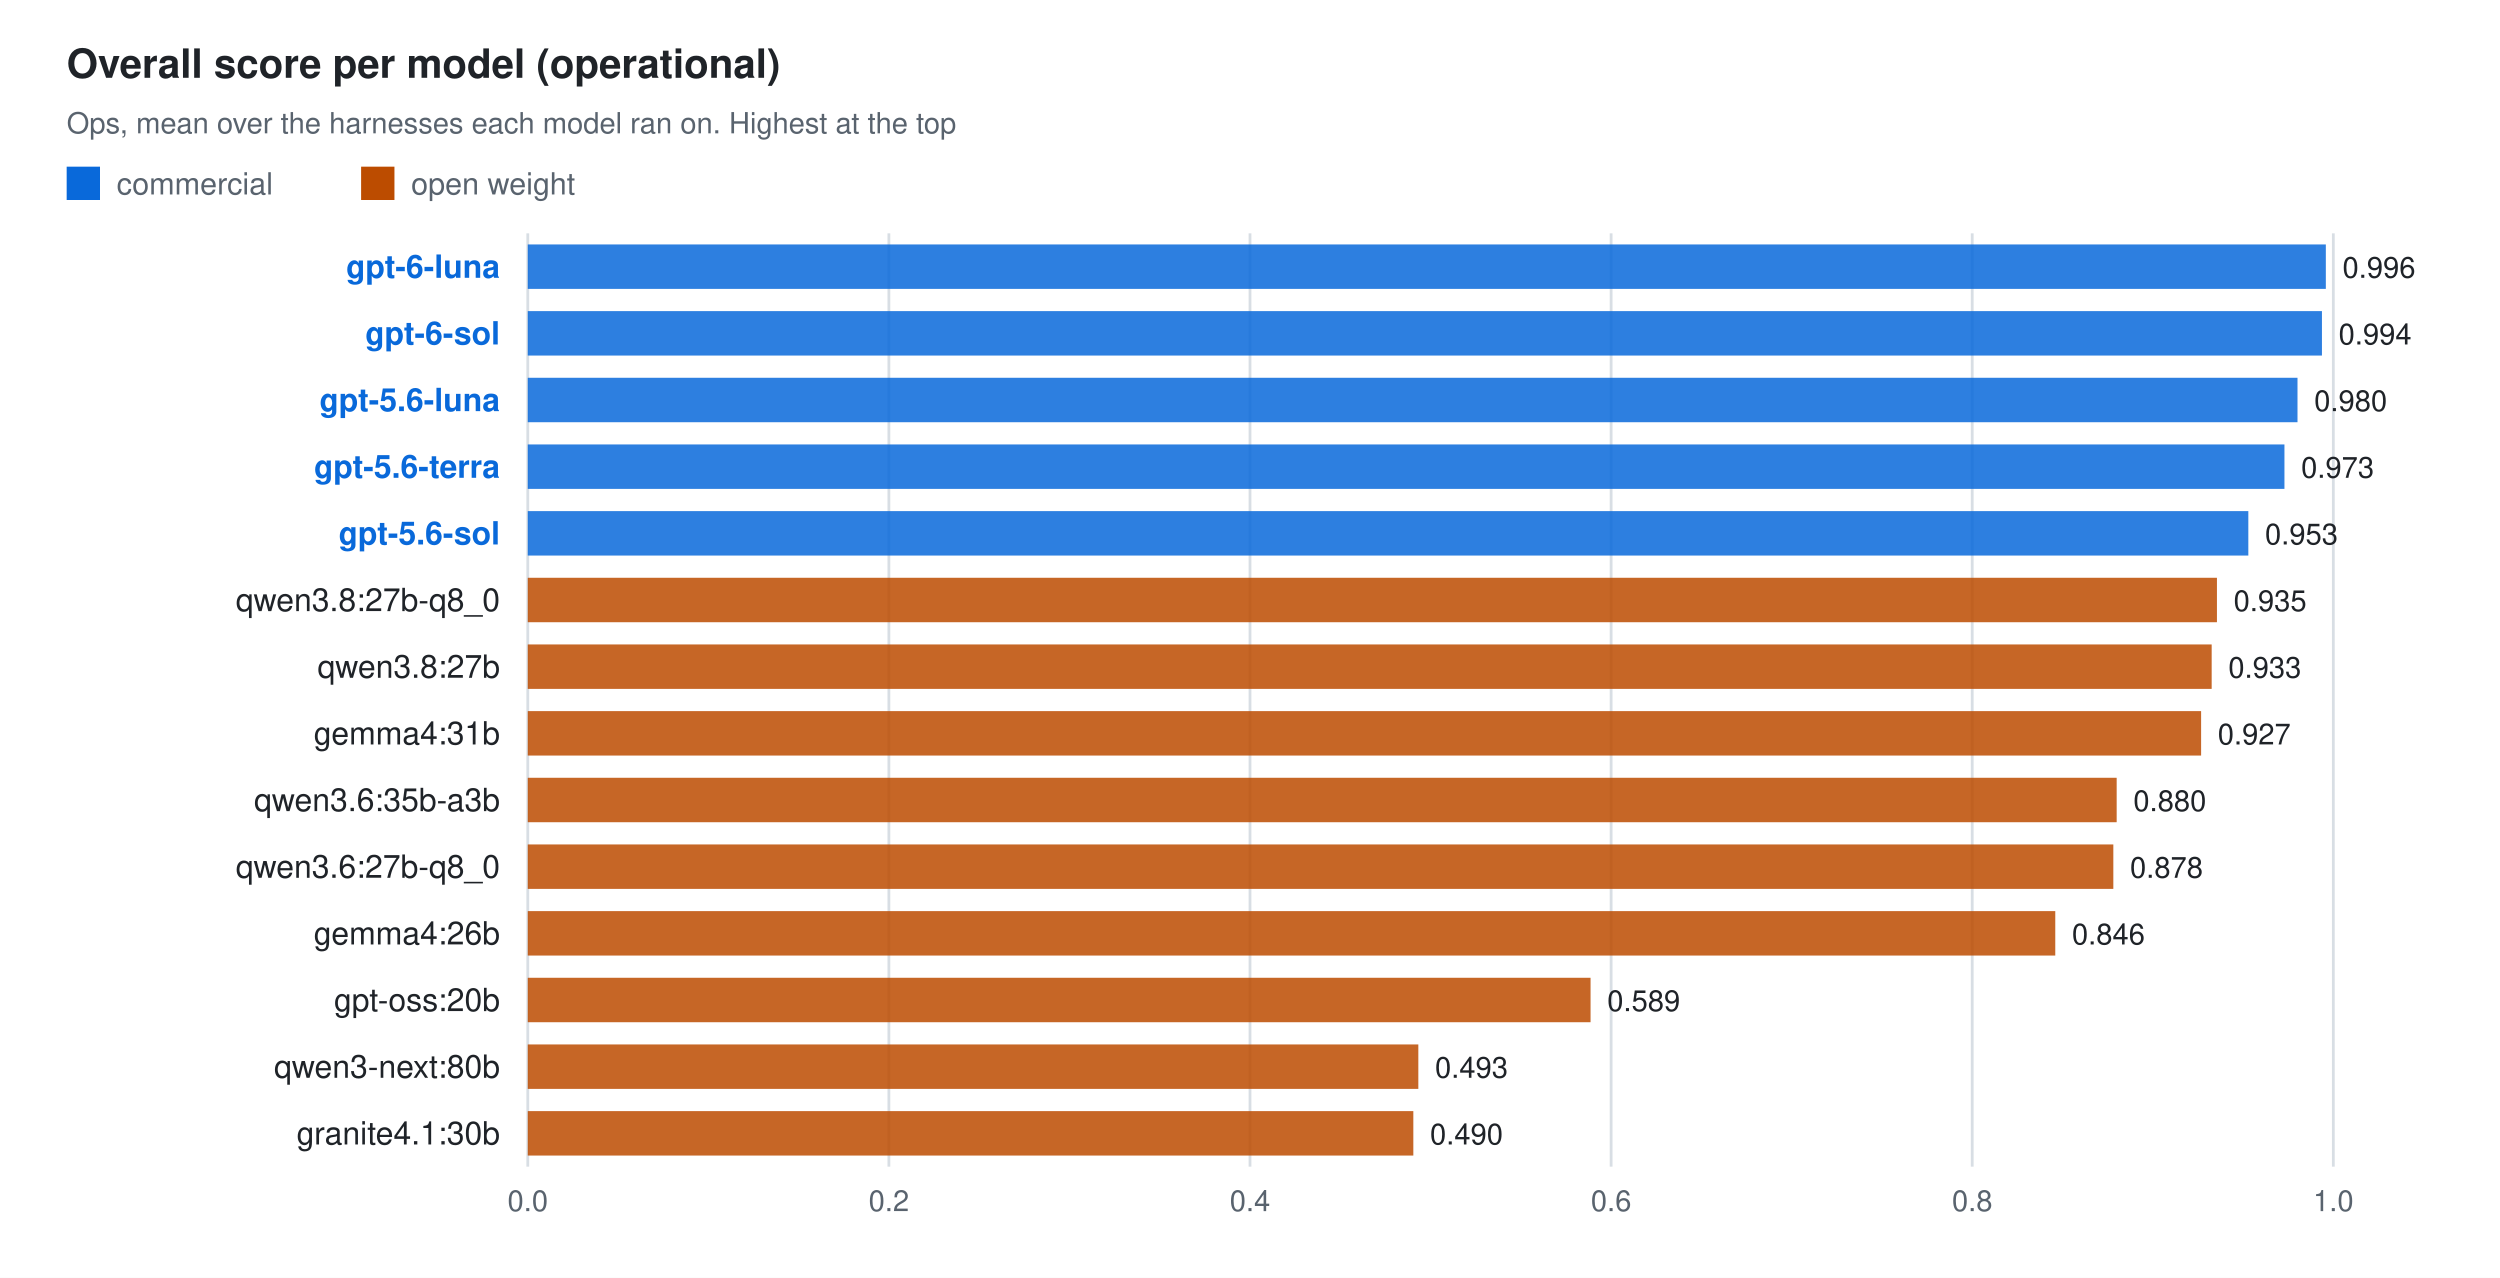
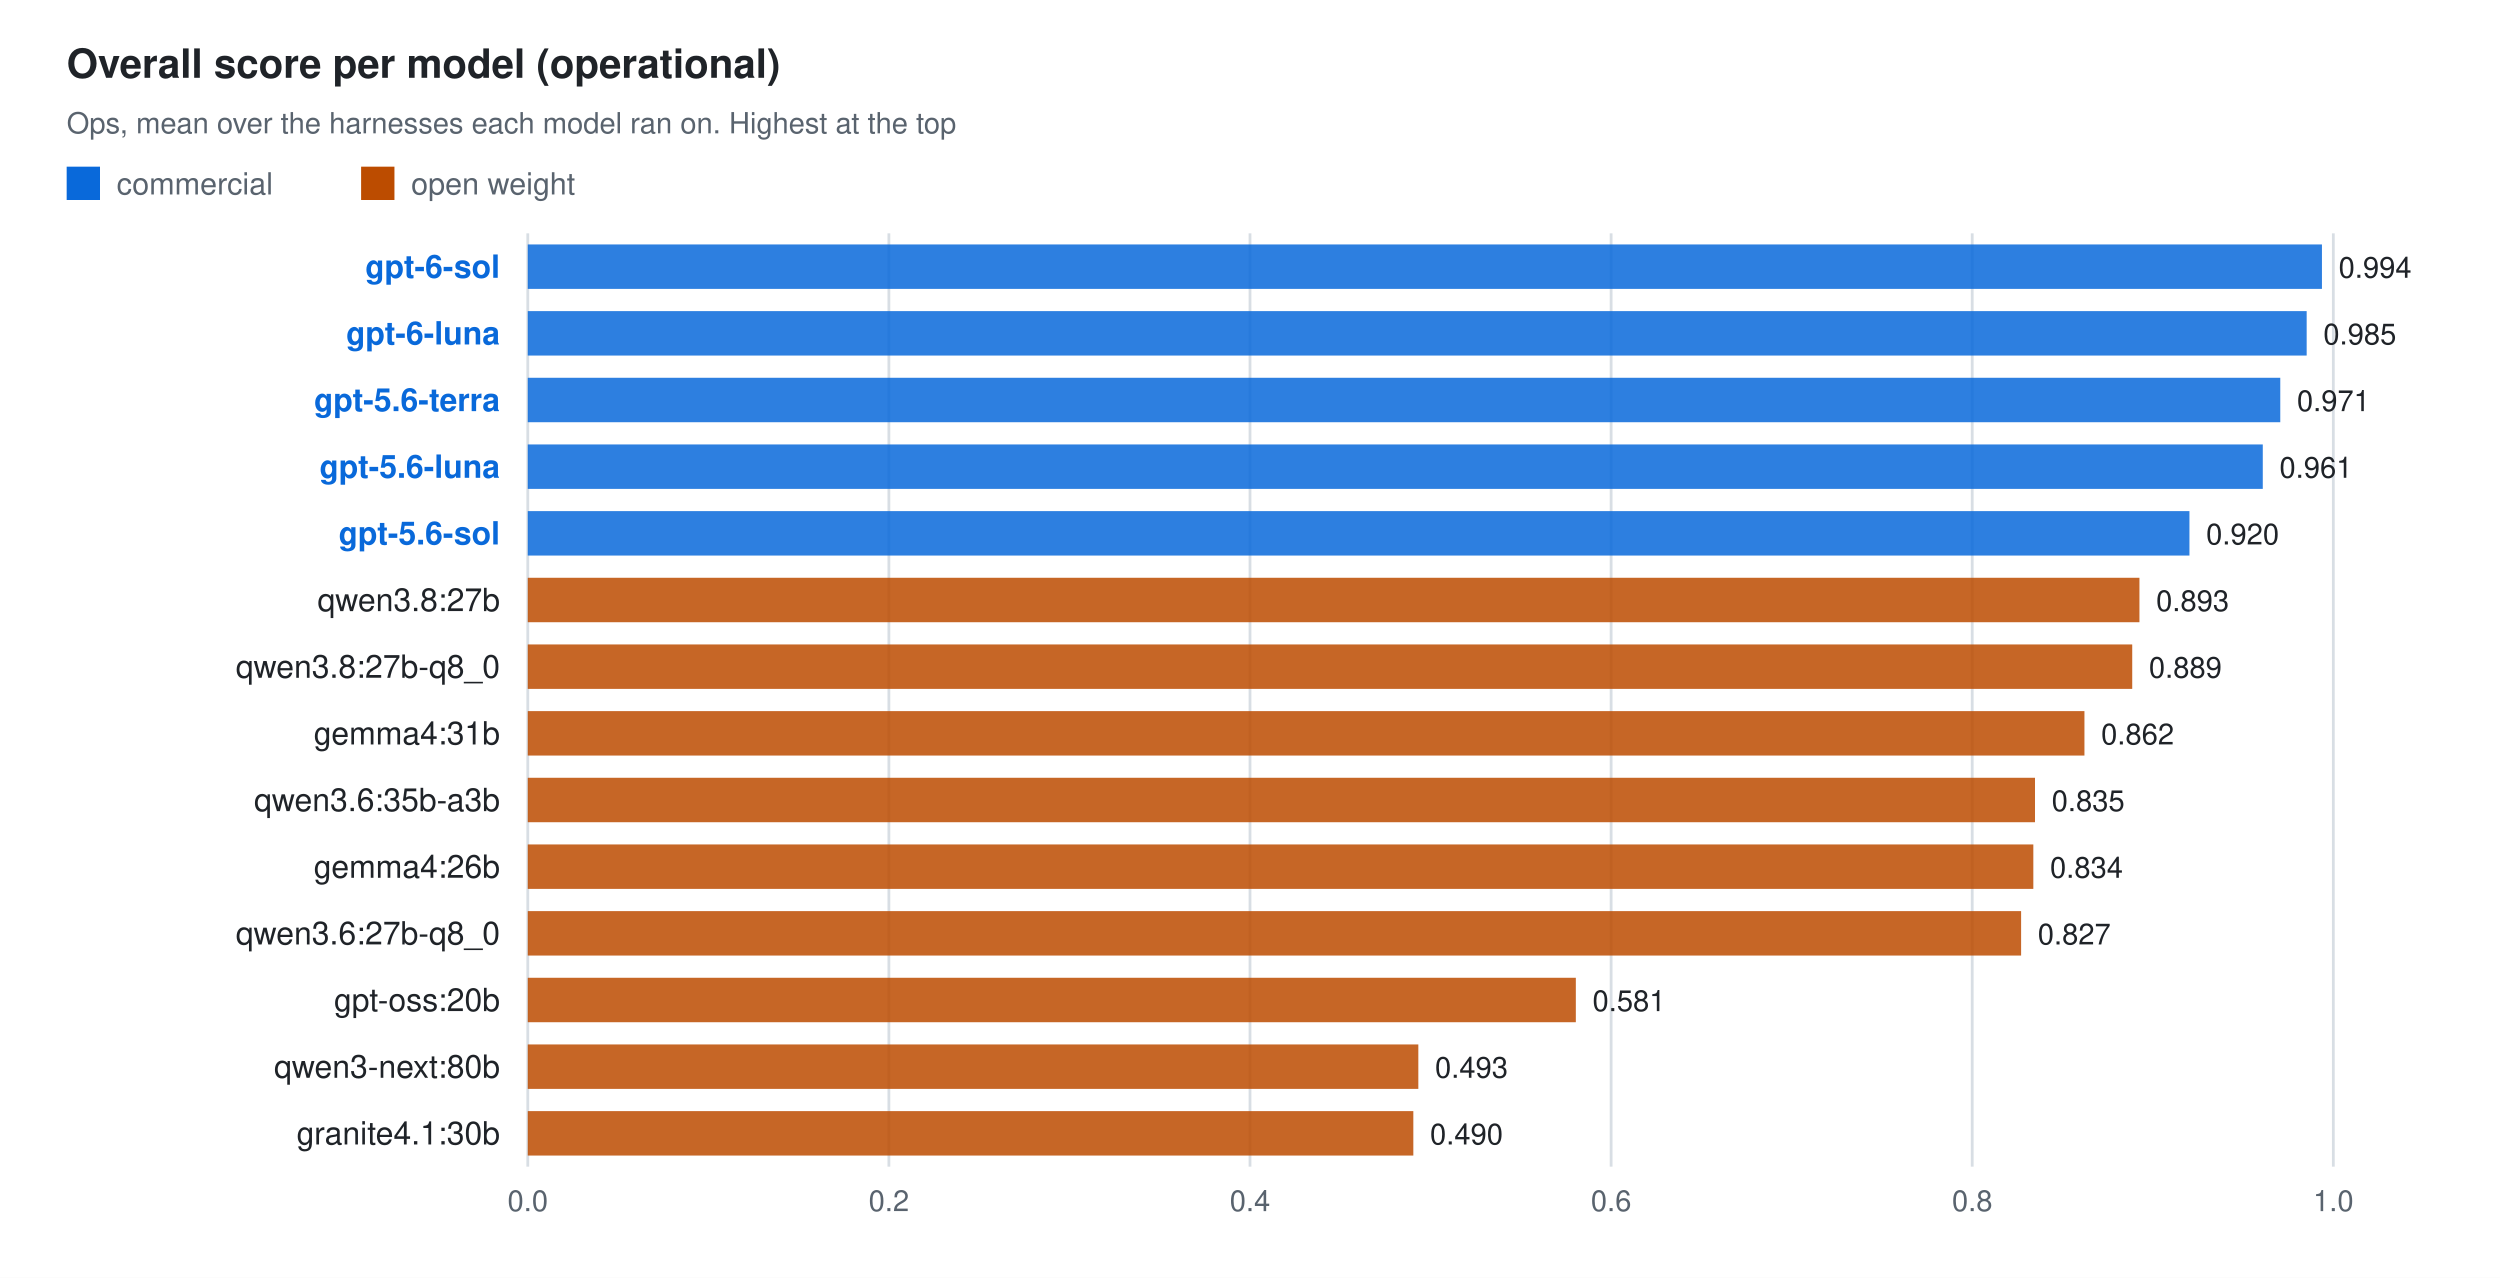
<svg xmlns="http://www.w3.org/2000/svg" width="900" height="460" viewBox="0 0 900 460" font-family="-apple-system, BlinkMacSystemFont, 'Segoe UI', 'Apple SD Gothic Neo', 'Malgun Gothic', 'Noto Sans KR', Helvetica, Arial, sans-serif" role="img" aria-label="Overall score per model (operational)">
  <rect width="900" height="460" fill="#ffffff" />
  <line x1="190.0" y1="84.0" x2="190.0" y2="420.0" stroke="#d8dee4" stroke-width="1" />
  <text x="190.0" y="436.0" font-size="10.5" fill="#59636e" text-anchor="middle" font-weight="normal">0.0</text>
  <line x1="320.0" y1="84.0" x2="320.0" y2="420.0" stroke="#d8dee4" stroke-width="1" />
  <text x="320.0" y="436.0" font-size="10.5" fill="#59636e" text-anchor="middle" font-weight="normal">0.2</text>
  <line x1="450.0" y1="84.0" x2="450.0" y2="420.0" stroke="#d8dee4" stroke-width="1" />
  <text x="450.0" y="436.0" font-size="10.5" fill="#59636e" text-anchor="middle" font-weight="normal">0.4</text>
  <line x1="580.0" y1="84.0" x2="580.0" y2="420.0" stroke="#d8dee4" stroke-width="1" />
  <text x="580.0" y="436.0" font-size="10.5" fill="#59636e" text-anchor="middle" font-weight="normal">0.6</text>
  <line x1="710.0" y1="84.0" x2="710.0" y2="420.0" stroke="#d8dee4" stroke-width="1" />
  <text x="710.0" y="436.0" font-size="10.5" fill="#59636e" text-anchor="middle" font-weight="normal">0.8</text>
  <line x1="840.0" y1="84.0" x2="840.0" y2="420.0" stroke="#d8dee4" stroke-width="1" />
  <text x="840.0" y="436.0" font-size="10.5" fill="#59636e" text-anchor="middle" font-weight="normal">1.0</text>
-   <text x="180.0" y="100.0" font-size="11.5" fill="#0969da" text-anchor="end" font-weight="600">gpt-6-luna</text>
-   <rect x="190.0" y="88.0" width="647.3" height="16.0" fill="#0969da" fill-opacity="0.85" />
-   <text x="843.3" y="100.0" font-size="10.5" fill="#1f2328" text-anchor="start" font-weight="normal">0.996</text>
-   <text x="180.0" y="124.0" font-size="11.5" fill="#0969da" text-anchor="end" font-weight="600">gpt-6-sol</text>
-   <rect x="190.0" y="112.0" width="645.9" height="16.0" fill="#0969da" fill-opacity="0.85" />
-   <text x="841.9" y="124.0" font-size="10.5" fill="#1f2328" text-anchor="start" font-weight="normal">0.994</text>
-   <text x="180.0" y="148.0" font-size="11.5" fill="#0969da" text-anchor="end" font-weight="600">gpt-5.6-luna</text>
-   <rect x="190.0" y="136.0" width="637.1" height="16.0" fill="#0969da" fill-opacity="0.85" />
-   <text x="833.1" y="148.0" font-size="10.5" fill="#1f2328" text-anchor="start" font-weight="normal">0.980</text>
-   <text x="180.0" y="172.0" font-size="11.5" fill="#0969da" text-anchor="end" font-weight="600">gpt-5.6-terra</text>
-   <rect x="190.0" y="160.0" width="632.4" height="16.0" fill="#0969da" fill-opacity="0.85" />
-   <text x="828.4" y="172.0" font-size="10.5" fill="#1f2328" text-anchor="start" font-weight="normal">0.973</text>
+   <text x="180.0" y="100.0" font-size="11.5" fill="#0969da" text-anchor="end" font-weight="600">gpt-6-sol</text>
+   <rect x="190.0" y="88.0" width="645.9" height="16.0" fill="#0969da" fill-opacity="0.85" />
+   <text x="841.9" y="100.0" font-size="10.5" fill="#1f2328" text-anchor="start" font-weight="normal">0.994</text>
+   <text x="180.0" y="124.0" font-size="11.5" fill="#0969da" text-anchor="end" font-weight="600">gpt-6-luna</text>
+   <rect x="190.0" y="112.0" width="640.4" height="16.0" fill="#0969da" fill-opacity="0.85" />
+   <text x="836.4" y="124.0" font-size="10.5" fill="#1f2328" text-anchor="start" font-weight="normal">0.985</text>
+   <text x="180.0" y="148.0" font-size="11.5" fill="#0969da" text-anchor="end" font-weight="600">gpt-5.6-terra</text>
+   <rect x="190.0" y="136.0" width="630.9" height="16.0" fill="#0969da" fill-opacity="0.85" />
+   <text x="826.9" y="148.0" font-size="10.5" fill="#1f2328" text-anchor="start" font-weight="normal">0.971</text>
+   <text x="180.0" y="172.0" font-size="11.5" fill="#0969da" text-anchor="end" font-weight="600">gpt-5.6-luna</text>
+   <rect x="190.0" y="160.0" width="624.6" height="16.0" fill="#0969da" fill-opacity="0.85" />
+   <text x="820.6" y="172.0" font-size="10.5" fill="#1f2328" text-anchor="start" font-weight="normal">0.961</text>
  <text x="180.0" y="196.0" font-size="11.5" fill="#0969da" text-anchor="end" font-weight="600">gpt-5.6-sol</text>
-   <rect x="190.0" y="184.0" width="619.4" height="16.0" fill="#0969da" fill-opacity="0.85" />
-   <text x="815.4" y="196.0" font-size="10.5" fill="#1f2328" text-anchor="start" font-weight="normal">0.953</text>
-   <text x="180.0" y="220.0" font-size="11.5" fill="#1f2328" text-anchor="end" font-weight="normal">qwen3.8:27b-q8_0</text>
-   <rect x="190.0" y="208.0" width="608.1" height="16.0" fill="#bc4c00" fill-opacity="0.85" />
-   <text x="804.1" y="220.0" font-size="10.5" fill="#1f2328" text-anchor="start" font-weight="normal">0.935</text>
-   <text x="180.0" y="244.0" font-size="11.5" fill="#1f2328" text-anchor="end" font-weight="normal">qwen3.8:27b</text>
-   <rect x="190.0" y="232.0" width="606.2" height="16.0" fill="#bc4c00" fill-opacity="0.85" />
-   <text x="802.2" y="244.0" font-size="10.5" fill="#1f2328" text-anchor="start" font-weight="normal">0.933</text>
+   <rect x="190.0" y="184.0" width="598.2" height="16.0" fill="#0969da" fill-opacity="0.85" />
+   <text x="794.2" y="196.0" font-size="10.5" fill="#1f2328" text-anchor="start" font-weight="normal">0.920</text>
+   <text x="180.0" y="220.0" font-size="11.5" fill="#1f2328" text-anchor="end" font-weight="normal">qwen3.8:27b</text>
+   <rect x="190.0" y="208.0" width="580.2" height="16.0" fill="#bc4c00" fill-opacity="0.85" />
+   <text x="776.2" y="220.0" font-size="10.5" fill="#1f2328" text-anchor="start" font-weight="normal">0.893</text>
+   <text x="180.0" y="244.0" font-size="11.5" fill="#1f2328" text-anchor="end" font-weight="normal">qwen3.8:27b-q8_0</text>
+   <rect x="190.0" y="232.0" width="577.6" height="16.0" fill="#bc4c00" fill-opacity="0.85" />
+   <text x="773.6" y="244.0" font-size="10.5" fill="#1f2328" text-anchor="start" font-weight="normal">0.889</text>
  <text x="180.0" y="268.0" font-size="11.5" fill="#1f2328" text-anchor="end" font-weight="normal">gemma4:31b</text>
-   <rect x="190.0" y="256.0" width="602.4" height="16.0" fill="#bc4c00" fill-opacity="0.85" />
-   <text x="798.4" y="268.0" font-size="10.5" fill="#1f2328" text-anchor="start" font-weight="normal">0.927</text>
+   <rect x="190.0" y="256.0" width="560.4" height="16.0" fill="#bc4c00" fill-opacity="0.85" />
+   <text x="756.4" y="268.0" font-size="10.5" fill="#1f2328" text-anchor="start" font-weight="normal">0.862</text>
  <text x="180.0" y="292.0" font-size="11.5" fill="#1f2328" text-anchor="end" font-weight="normal">qwen3.6:35b-a3b</text>
-   <rect x="190.0" y="280.0" width="572.0" height="16.0" fill="#bc4c00" fill-opacity="0.85" />
-   <text x="768.0" y="292.0" font-size="10.5" fill="#1f2328" text-anchor="start" font-weight="normal">0.880</text>
-   <text x="180.0" y="316.0" font-size="11.5" fill="#1f2328" text-anchor="end" font-weight="normal">qwen3.6:27b-q8_0</text>
-   <rect x="190.0" y="304.0" width="570.8" height="16.0" fill="#bc4c00" fill-opacity="0.85" />
-   <text x="766.8" y="316.0" font-size="10.5" fill="#1f2328" text-anchor="start" font-weight="normal">0.878</text>
-   <text x="180.0" y="340.0" font-size="11.5" fill="#1f2328" text-anchor="end" font-weight="normal">gemma4:26b</text>
-   <rect x="190.0" y="328.0" width="549.9" height="16.0" fill="#bc4c00" fill-opacity="0.85" />
-   <text x="745.9" y="340.0" font-size="10.5" fill="#1f2328" text-anchor="start" font-weight="normal">0.846</text>
+   <rect x="190.0" y="280.0" width="542.6" height="16.0" fill="#bc4c00" fill-opacity="0.85" />
+   <text x="738.6" y="292.0" font-size="10.5" fill="#1f2328" text-anchor="start" font-weight="normal">0.835</text>
+   <text x="180.0" y="316.0" font-size="11.5" fill="#1f2328" text-anchor="end" font-weight="normal">gemma4:26b</text>
+   <rect x="190.0" y="304.0" width="542.0" height="16.0" fill="#bc4c00" fill-opacity="0.85" />
+   <text x="738.0" y="316.0" font-size="10.5" fill="#1f2328" text-anchor="start" font-weight="normal">0.834</text>
+   <text x="180.0" y="340.0" font-size="11.5" fill="#1f2328" text-anchor="end" font-weight="normal">qwen3.6:27b-q8_0</text>
+   <rect x="190.0" y="328.0" width="537.6" height="16.0" fill="#bc4c00" fill-opacity="0.85" />
+   <text x="733.6" y="340.0" font-size="10.5" fill="#1f2328" text-anchor="start" font-weight="normal">0.827</text>
  <text x="180.0" y="364.0" font-size="11.5" fill="#1f2328" text-anchor="end" font-weight="normal">gpt-oss:20b</text>
-   <rect x="190.0" y="352.0" width="382.6" height="16.0" fill="#bc4c00" fill-opacity="0.85" />
-   <text x="578.6" y="364.0" font-size="10.5" fill="#1f2328" text-anchor="start" font-weight="normal">0.589</text>
+   <rect x="190.0" y="352.0" width="377.3" height="16.0" fill="#bc4c00" fill-opacity="0.85" />
+   <text x="573.3" y="364.0" font-size="10.5" fill="#1f2328" text-anchor="start" font-weight="normal">0.581</text>
  <text x="180.0" y="388.0" font-size="11.5" fill="#1f2328" text-anchor="end" font-weight="normal">qwen3-next:80b</text>
  <rect x="190.0" y="376.0" width="320.6" height="16.0" fill="#bc4c00" fill-opacity="0.85" />
  <text x="516.6" y="388.0" font-size="10.5" fill="#1f2328" text-anchor="start" font-weight="normal">0.493</text>
  <text x="180.0" y="412.0" font-size="11.5" fill="#1f2328" text-anchor="end" font-weight="normal">granite4.1:30b</text>
  <rect x="190.0" y="400.0" width="318.8" height="16.0" fill="#bc4c00" fill-opacity="0.85" />
  <text x="514.8" y="412.0" font-size="10.5" fill="#1f2328" text-anchor="start" font-weight="normal">0.490</text>
  <text x="24.0" y="28.0" font-size="14.5" fill="#1f2328" text-anchor="start" font-weight="600">Overall score per model (operational)</text>
  <text x="24.0" y="48.0" font-size="10.5" fill="#59636e" text-anchor="start" font-weight="normal">Ops, mean over the harnesses each model ran on. Highest at the top</text>
  <rect x="24.0" y="60.0" width="12.0" height="12.0" fill="#0969da" />
  <text x="42.0" y="70.0" font-size="11" fill="#59636e" text-anchor="start" font-weight="normal">commercial</text>
  <rect x="130.0" y="60.0" width="12.0" height="12.0" fill="#bc4c00" />
  <text x="148.0" y="70.0" font-size="11" fill="#59636e" text-anchor="start" font-weight="normal">open weight</text>
</svg>
